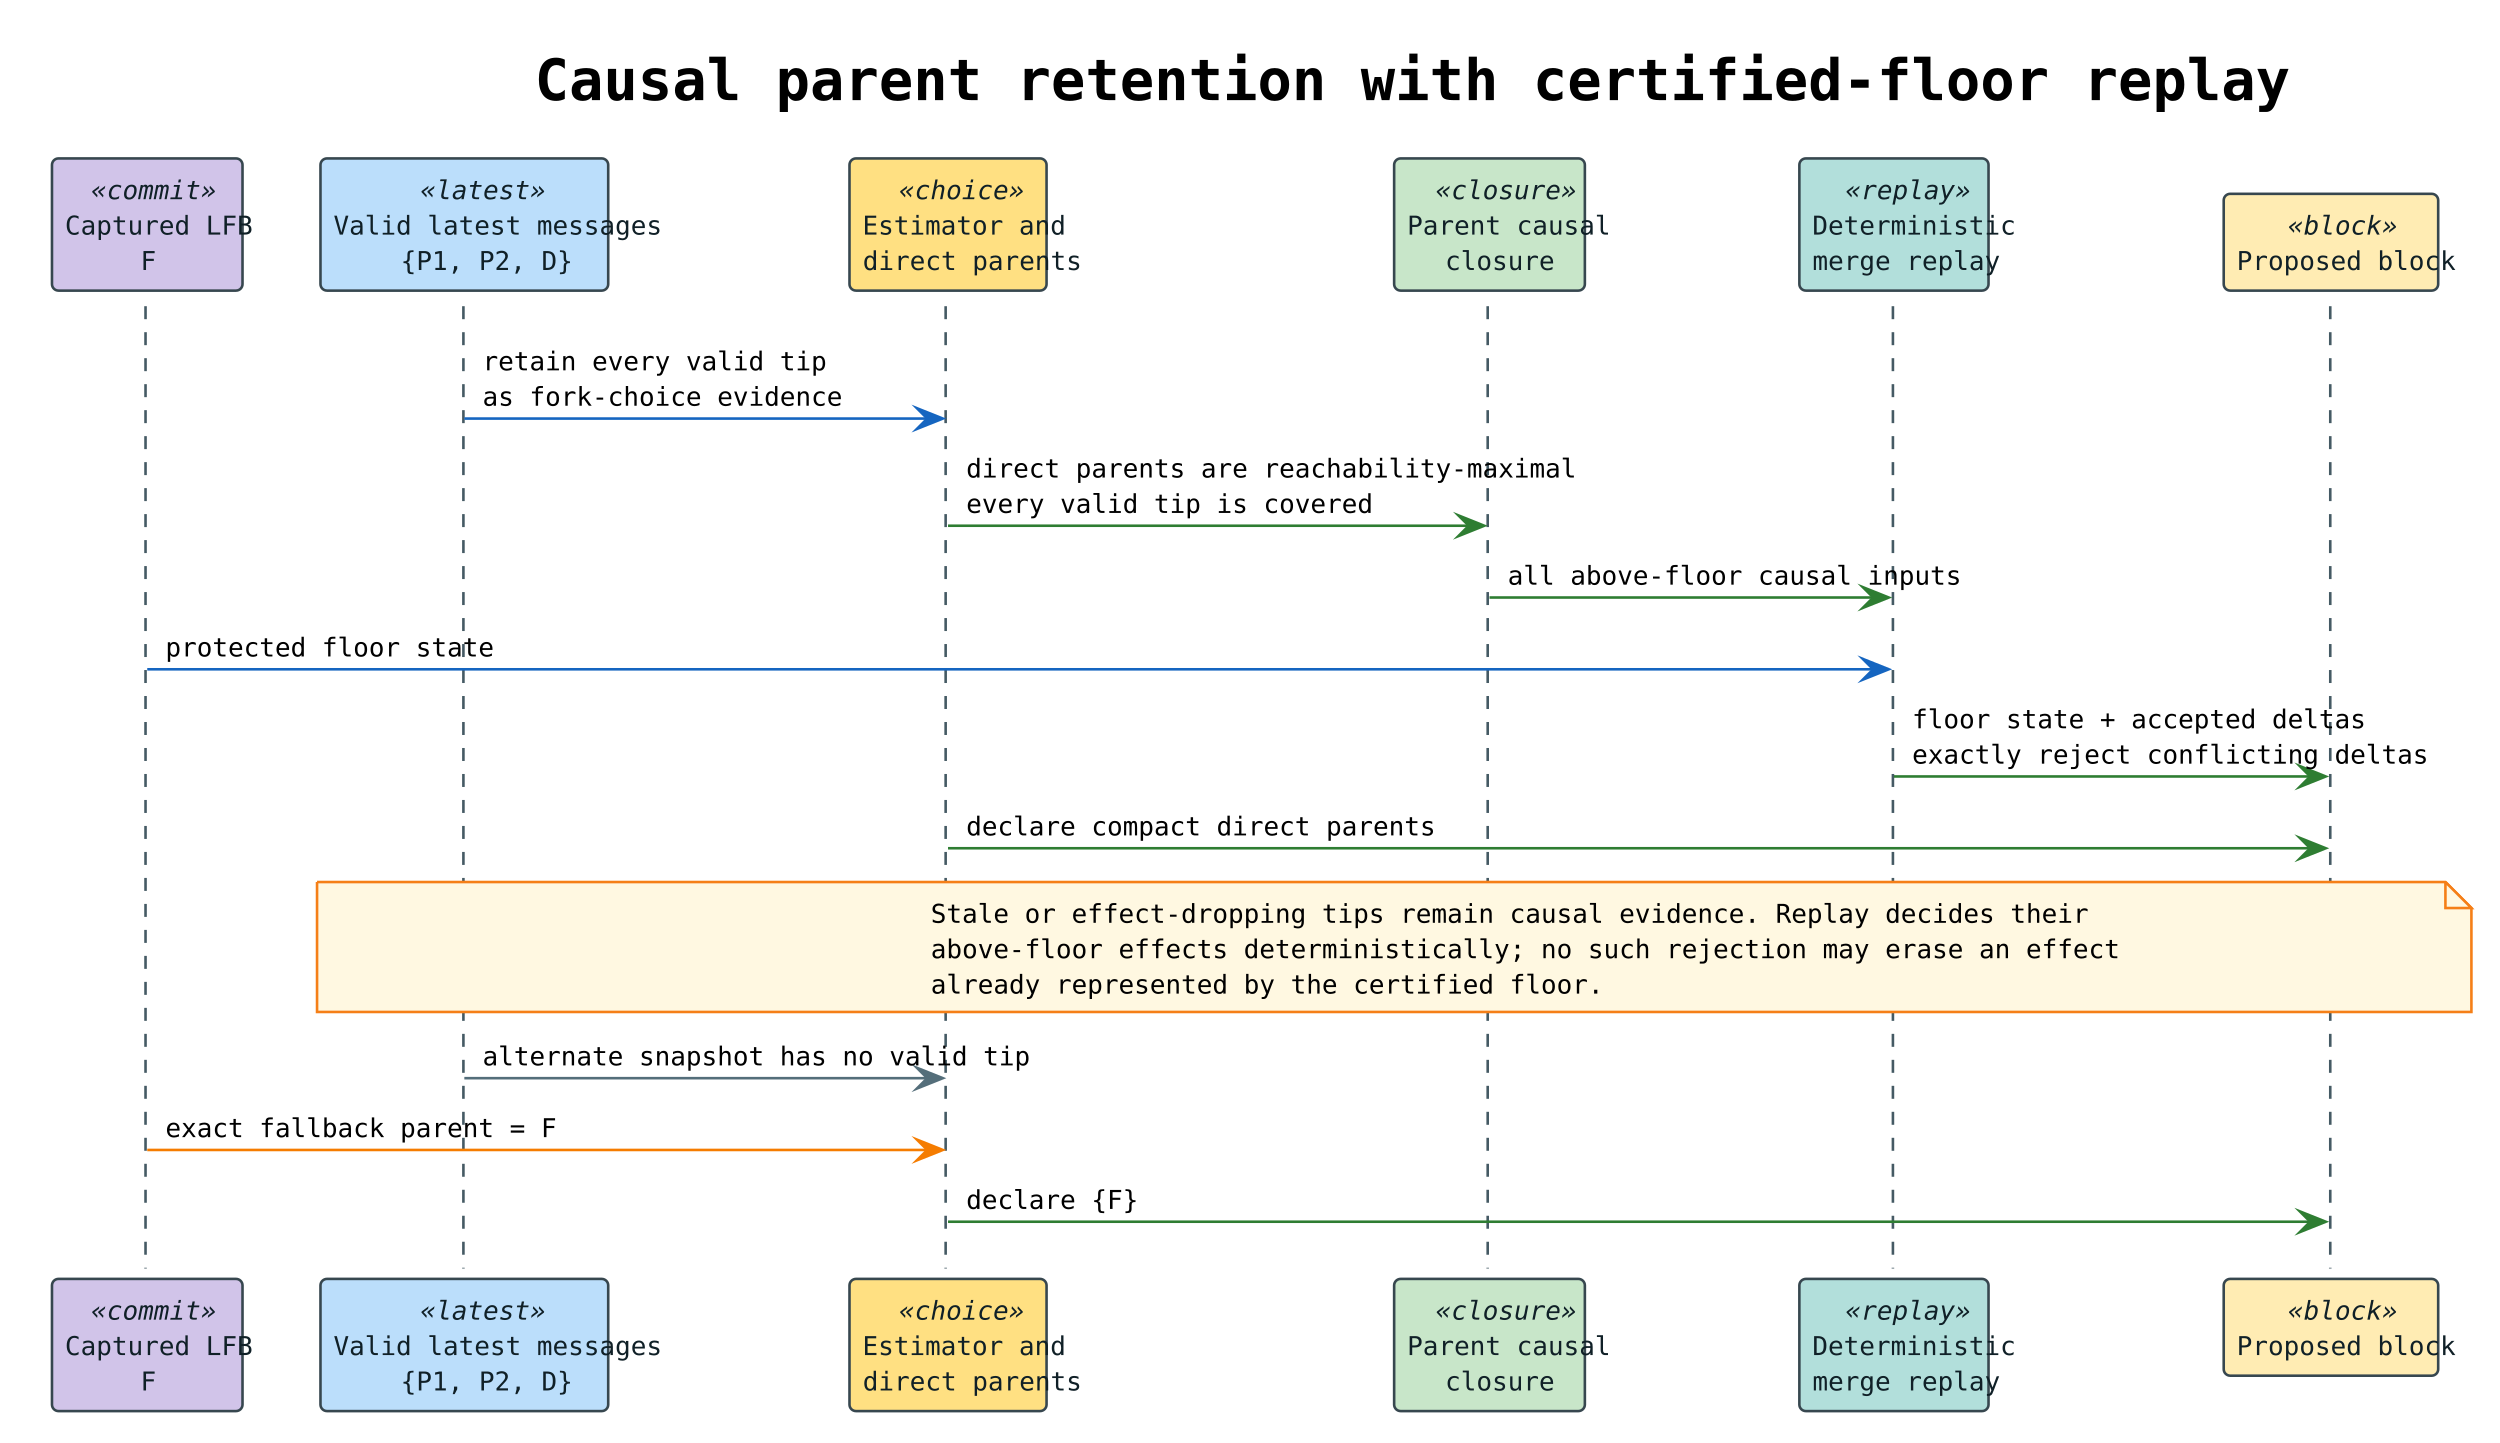
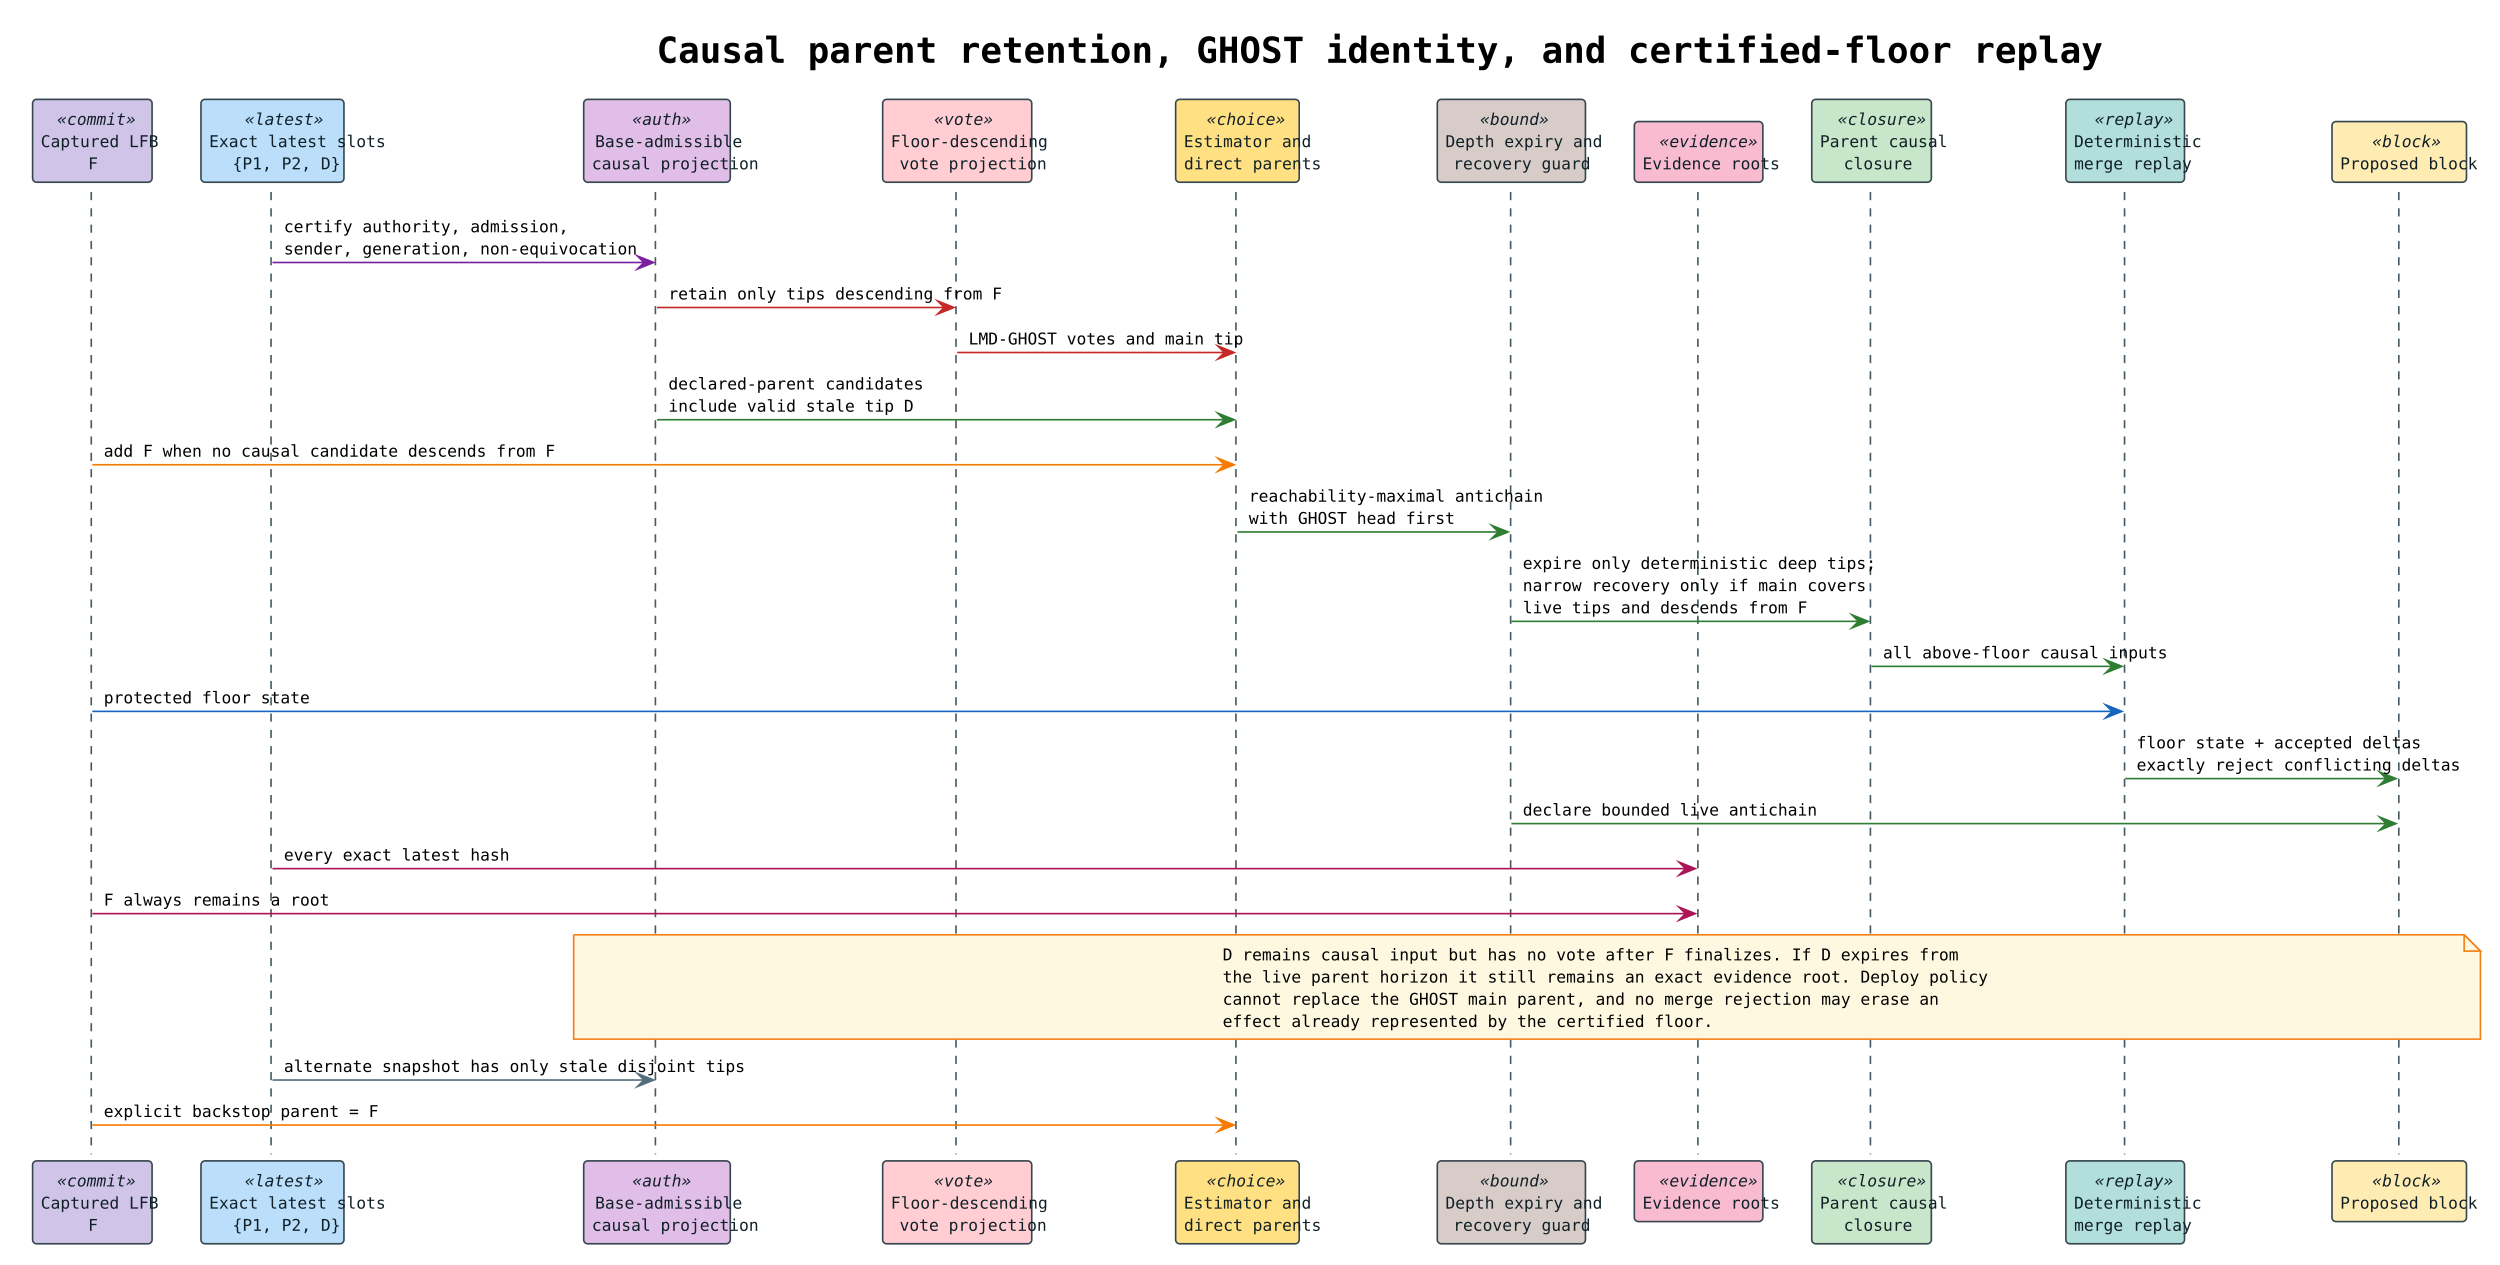
- <svg xmlns="http://www.w3.org/2000/svg" contentStyleType="text/css" data-diagram-type="SEQUENCE" height="555px" preserveAspectRatio="none" style="width:962px;height:555px;background:#FFFFFF;" version="1.1" viewBox="0 0 962 555" width="962px" zoomAndPan="magnify">
+ <svg xmlns="http://www.w3.org/2000/svg" contentStyleType="text/css" data-diagram-type="SEQUENCE" height="776px" preserveAspectRatio="none" style="width:1534px;height:776px;background:#FFFFFF;" version="1.1" viewBox="0 0 1534 776" width="1534px" zoomAndPan="magnify">
  <defs />
  <g>
-     <g class="title" data-source-line="26">
-       <text fill="#000000" font-family="'monospace'" font-size="22" font-weight="700" lengthAdjust="spacing" textLength="549.452" x="205.721" y="38.518">Causal parent retention with certified-floor replay</text>
-     </g>
-     <g class="participant-lifeline" data-entity-uid="part1" data-qualified-name="LFB" data-source-line="28" id="part1-lifeline">
-       <g>
-         <rect fill="#000000" fill-opacity="0" height="370.3" width="8" x="52.66" y="117.824" />
-         <line style="stroke:#455A64;stroke-width:1;stroke-dasharray:5,5;" x1="56" x2="56" y1="117.824" y2="488.124" />
-       </g>
-     </g>
-     <g class="participant-lifeline" data-entity-uid="part2" data-qualified-name="Latest" data-source-line="29" id="part2-lifeline">
-       <g>
-         <rect fill="#000000" fill-opacity="0" height="370.3" width="8" x="174.68" y="117.824" />
-         <line style="stroke:#455A64;stroke-width:1;stroke-dasharray:5,5;" x1="178.32" x2="178.32" y1="117.824" y2="488.124" />
-       </g>
-     </g>
-     <g class="participant-lifeline" data-entity-uid="part3" data-qualified-name="Choice" data-source-line="30" id="part3-lifeline">
-       <g>
-         <rect fill="#000000" fill-opacity="0" height="370.3" width="8" x="360.8" y="117.824" />
-         <line style="stroke:#455A64;stroke-width:1;stroke-dasharray:5,5;" x1="363.885" x2="363.885" y1="117.824" y2="488.124" />
-       </g>
-     </g>
-     <g class="participant-lifeline" data-entity-uid="part4" data-qualified-name="Closure" data-source-line="31" id="part4-lifeline">
-       <g>
-         <rect fill="#000000" fill-opacity="0" height="370.3" width="8" x="569.16" y="117.824" />
-         <line style="stroke:#455A64;stroke-width:1;stroke-dasharray:5,5;" x1="572.465" x2="572.465" y1="117.824" y2="488.124" />
-       </g>
-     </g>
-     <g class="participant-lifeline" data-entity-uid="part5" data-qualified-name="Replay" data-source-line="32" id="part5-lifeline">
-       <g>
-         <rect fill="#000000" fill-opacity="0" height="370.3" width="8" x="724.79" y="117.824" />
-         <line style="stroke:#455A64;stroke-width:1;stroke-dasharray:5,5;" x1="728.395" x2="728.395" y1="117.824" y2="488.124" />
-       </g>
-     </g>
-     <g class="participant-lifeline" data-entity-uid="part6" data-qualified-name="Block" data-source-line="33" id="part6-lifeline">
-       <g>
-         <rect fill="#000000" fill-opacity="0" height="370.3" width="8" x="892.949" y="117.824" />
-         <line style="stroke:#455A64;stroke-width:1;stroke-dasharray:5,5;" x1="896.684" x2="896.684" y1="117.824" y2="488.124" />
-       </g>
-     </g>
-     <g class="participant participant-head" data-entity-uid="part1" data-qualified-name="LFB" data-source-line="28" id="part1-head">
+     <g class="title" data-source-line="30">
+       <text fill="#000000" font-family="'monospace'" font-size="22" font-weight="700" lengthAdjust="spacing" textLength="726.684" x="402.877" y="38.518">Causal parent retention, GHOST identity, and certified-floor replay</text>
+     </g>
+     <g class="participant-lifeline" data-entity-uid="part1" data-qualified-name="LFB" data-source-line="32" id="part1-lifeline">
+       <g>
+         <rect fill="#000000" fill-opacity="0" height="590.5" width="8" x="52.66" y="117.824" />
+         <line style="stroke:#455A64;stroke-width:1;stroke-dasharray:5,5;" x1="56" x2="56" y1="117.824" y2="708.324" />
+       </g>
+     </g>
+     <g class="participant-lifeline" data-entity-uid="part2" data-qualified-name="Latest" data-source-line="33" id="part2-lifeline">
+       <g>
+         <rect fill="#000000" fill-opacity="0" height="590.5" width="8" x="163.185" y="117.824" />
+         <line style="stroke:#455A64;stroke-width:1;stroke-dasharray:5,5;" x1="166.32" x2="166.32" y1="117.824" y2="708.324" />
+       </g>
+     </g>
+     <g class="participant-lifeline" data-entity-uid="part3" data-qualified-name="Causal" data-source-line="34" id="part3-lifeline">
+       <g>
+         <rect fill="#000000" fill-opacity="0" height="590.5" width="8" x="399.125" y="117.824" />
+         <line style="stroke:#455A64;stroke-width:1;stroke-dasharray:5,5;" x1="402.155" x2="402.155" y1="117.824" y2="708.324" />
+       </g>
+     </g>
+     <g class="participant-lifeline" data-entity-uid="part4" data-qualified-name="Vote" data-source-line="35" id="part4-lifeline">
+       <g>
+         <rect fill="#000000" fill-opacity="0" height="590.5" width="8" x="583.335" y="117.824" />
+         <line style="stroke:#455A64;stroke-width:1;stroke-dasharray:5,5;" x1="586.595" x2="586.595" y1="117.824" y2="708.324" />
+       </g>
+     </g>
+     <g class="participant-lifeline" data-entity-uid="part5" data-qualified-name="Choice" data-source-line="36" id="part5-lifeline">
+       <g>
+         <rect fill="#000000" fill-opacity="0" height="590.5" width="8" x="755.284" y="117.824" />
+         <line style="stroke:#455A64;stroke-width:1;stroke-dasharray:5,5;" x1="758.37" x2="758.37" y1="117.824" y2="708.324" />
+       </g>
+     </g>
+     <g class="participant-lifeline" data-entity-uid="part6" data-qualified-name="Bound" data-source-line="37" id="part6-lifeline">
+       <g>
+         <rect fill="#000000" fill-opacity="0" height="590.5" width="8" x="923.374" y="117.824" />
+         <line style="stroke:#455A64;stroke-width:1;stroke-dasharray:5,5;" x1="926.919" x2="926.919" y1="117.824" y2="708.324" />
+       </g>
+     </g>
+     <g class="participant-lifeline" data-entity-uid="part7" data-qualified-name="Evidence" data-source-line="38" id="part7-lifeline">
+       <g>
+         <rect fill="#000000" fill-opacity="0" height="590.5" width="8" x="1038.259" y="117.824" />
+         <line style="stroke:#455A64;stroke-width:1;stroke-dasharray:5,5;" x1="1041.829" x2="1041.829" y1="117.824" y2="708.324" />
+       </g>
+     </g>
+     <g class="participant-lifeline" data-entity-uid="part8" data-qualified-name="Closure" data-source-line="39" id="part8-lifeline">
+       <g>
+         <rect fill="#000000" fill-opacity="0" height="590.5" width="8" x="1144.384" y="117.824" />
+         <line style="stroke:#455A64;stroke-width:1;stroke-dasharray:5,5;" x1="1147.689" x2="1147.689" y1="117.824" y2="708.324" />
+       </g>
+     </g>
+     <g class="participant-lifeline" data-entity-uid="part9" data-qualified-name="Replay" data-source-line="40" id="part9-lifeline">
+       <g>
+         <rect fill="#000000" fill-opacity="0" height="590.5" width="8" x="1300.014" y="117.824" />
+         <line style="stroke:#455A64;stroke-width:1;stroke-dasharray:5,5;" x1="1303.619" x2="1303.619" y1="117.824" y2="708.324" />
+       </g>
+     </g>
+     <g class="participant-lifeline" data-entity-uid="part10" data-qualified-name="Block" data-source-line="41" id="part10-lifeline">
+       <g>
+         <rect fill="#000000" fill-opacity="0" height="590.5" width="8" x="1468.174" y="117.824" />
+         <line style="stroke:#455A64;stroke-width:1;stroke-dasharray:5,5;" x1="1471.909" x2="1471.909" y1="117.824" y2="708.324" />
+       </g>
+     </g>
+     <g class="participant participant-head" data-entity-uid="part1" data-qualified-name="LFB" data-source-line="32" id="part1-head">
      <rect fill="#D1C4E9" height="50.86" rx="2.5" ry="2.5" style="stroke:#37474F;stroke-width:1;" width="73.32" x="20" y="60.964" />
      <text fill="#102027" font-family="'monospace'" font-size="10" font-style="italic" lengthAdjust="spacing" textLength="43.1" x="35.11" y="76.654">«commit»</text>
      <text fill="#102027" font-family="'monospace'" font-size="10" lengthAdjust="spacing" textLength="63.32" x="25" y="90.274">Captured LFB</text>
      <text fill="#102027" font-family="'monospace'" font-size="10" lengthAdjust="spacing" textLength="5.19" x="54.065" y="103.894">F</text>
    </g>
-     <g class="participant participant-tail" data-entity-uid="part1" data-qualified-name="LFB" data-source-line="28" id="part1-tail">
-       <rect fill="#D1C4E9" height="50.86" rx="2.5" ry="2.5" style="stroke:#37474F;stroke-width:1;" width="73.32" x="20" y="492.124" />
-       <text fill="#102027" font-family="'monospace'" font-size="10" font-style="italic" lengthAdjust="spacing" textLength="43.1" x="35.11" y="507.814">«commit»</text>
-       <text fill="#102027" font-family="'monospace'" font-size="10" lengthAdjust="spacing" textLength="63.32" x="25" y="521.434">Captured LFB</text>
-       <text fill="#102027" font-family="'monospace'" font-size="10" lengthAdjust="spacing" textLength="5.19" x="54.065" y="535.054">F</text>
-     </g>
-     <g class="participant participant-head" data-entity-uid="part2" data-qualified-name="Latest" data-source-line="29" id="part2-head">
-       <rect fill="#BBDEFB" height="50.86" rx="2.5" ry="2.5" style="stroke:#37474F;stroke-width:1;" width="110.72" x="123.32" y="60.964" />
-       <text fill="#102027" font-family="'monospace'" font-size="10" font-style="italic" lengthAdjust="spacing" textLength="33.75" x="161.805" y="76.654">«latest»</text>
-       <text fill="#102027" font-family="'monospace'" font-size="10" lengthAdjust="spacing" textLength="100.72" x="128.32" y="90.274">Valid latest messages</text>
-       <text fill="#102027" font-family="'monospace'" font-size="10" lengthAdjust="spacing" textLength="49" x="154.18" y="103.894">{P1, P2, D}</text>
-     </g>
-     <g class="participant participant-tail" data-entity-uid="part2" data-qualified-name="Latest" data-source-line="29" id="part2-tail">
-       <rect fill="#BBDEFB" height="50.86" rx="2.5" ry="2.5" style="stroke:#37474F;stroke-width:1;" width="110.72" x="123.32" y="492.124" />
-       <text fill="#102027" font-family="'monospace'" font-size="10" font-style="italic" lengthAdjust="spacing" textLength="33.75" x="161.805" y="507.814">«latest»</text>
-       <text fill="#102027" font-family="'monospace'" font-size="10" lengthAdjust="spacing" textLength="100.72" x="128.32" y="521.434">Valid latest messages</text>
-       <text fill="#102027" font-family="'monospace'" font-size="10" lengthAdjust="spacing" textLength="49" x="154.18" y="535.054">{P1, P2, D}</text>
-     </g>
-     <g class="participant participant-head" data-entity-uid="part3" data-qualified-name="Choice" data-source-line="30" id="part3-head">
-       <rect fill="#FFE082" height="50.86" rx="2.5" ry="2.5" style="stroke:#37474F;stroke-width:1;" width="75.83" x="326.885" y="60.964" />
-       <text fill="#102027" font-family="'monospace'" font-size="10" font-style="italic" lengthAdjust="spacing" textLength="37.59" x="346.005" y="76.654">«choice»</text>
-       <text fill="#102027" font-family="'monospace'" font-size="10" lengthAdjust="spacing" textLength="65.83" x="331.885" y="90.274">Estimator and</text>
-       <text fill="#102027" font-family="'monospace'" font-size="10" lengthAdjust="spacing" textLength="65.62" x="331.99" y="103.894">direct parents</text>
-     </g>
-     <g class="participant participant-tail" data-entity-uid="part3" data-qualified-name="Choice" data-source-line="30" id="part3-tail">
-       <rect fill="#FFE082" height="50.86" rx="2.5" ry="2.5" style="stroke:#37474F;stroke-width:1;" width="75.83" x="326.885" y="492.124" />
-       <text fill="#102027" font-family="'monospace'" font-size="10" font-style="italic" lengthAdjust="spacing" textLength="37.59" x="346.005" y="507.814">«choice»</text>
-       <text fill="#102027" font-family="'monospace'" font-size="10" lengthAdjust="spacing" textLength="65.83" x="331.885" y="521.434">Estimator and</text>
-       <text fill="#102027" font-family="'monospace'" font-size="10" lengthAdjust="spacing" textLength="65.62" x="331.99" y="535.054">direct parents</text>
-     </g>
-     <g class="participant participant-head" data-entity-uid="part4" data-qualified-name="Closure" data-source-line="31" id="part4-head">
-       <rect fill="#C8E6C9" height="50.86" rx="2.5" ry="2.5" style="stroke:#37474F;stroke-width:1;" width="73.39" x="536.465" y="60.964" />
-       <text fill="#102027" font-family="'monospace'" font-size="10" font-style="italic" lengthAdjust="spacing" textLength="41.36" x="552.48" y="76.654">«closure»</text>
-       <text fill="#102027" font-family="'monospace'" font-size="10" lengthAdjust="spacing" textLength="63.39" x="541.465" y="90.274">Parent causal</text>
-       <text fill="#102027" font-family="'monospace'" font-size="10" lengthAdjust="spacing" textLength="34.17" x="556.075" y="103.894">closure</text>
-     </g>
-     <g class="participant participant-tail" data-entity-uid="part4" data-qualified-name="Closure" data-source-line="31" id="part4-tail">
-       <rect fill="#C8E6C9" height="50.86" rx="2.5" ry="2.5" style="stroke:#37474F;stroke-width:1;" width="73.39" x="536.465" y="492.124" />
-       <text fill="#102027" font-family="'monospace'" font-size="10" font-style="italic" lengthAdjust="spacing" textLength="41.36" x="552.48" y="507.814">«closure»</text>
-       <text fill="#102027" font-family="'monospace'" font-size="10" lengthAdjust="spacing" textLength="63.39" x="541.465" y="521.434">Parent causal</text>
-       <text fill="#102027" font-family="'monospace'" font-size="10" lengthAdjust="spacing" textLength="34.17" x="556.075" y="535.054">closure</text>
-     </g>
-     <g class="participant participant-head" data-entity-uid="part5" data-qualified-name="Replay" data-source-line="32" id="part5-head">
-       <rect fill="#B2DFDB" height="50.86" rx="2.5" ry="2.5" style="stroke:#37474F;stroke-width:1;" width="72.79" x="692.395" y="60.964" />
-       <text fill="#102027" font-family="'monospace'" font-size="10" font-style="italic" lengthAdjust="spacing" textLength="37.23" x="710.175" y="76.654">«replay»</text>
-       <text fill="#102027" font-family="'monospace'" font-size="10" lengthAdjust="spacing" textLength="62.79" x="697.395" y="90.274">Deterministic</text>
-       <text fill="#102027" font-family="'monospace'" font-size="10" lengthAdjust="spacing" textLength="62.72" x="697.43" y="103.894">merge replay</text>
-     </g>
-     <g class="participant participant-tail" data-entity-uid="part5" data-qualified-name="Replay" data-source-line="32" id="part5-tail">
-       <rect fill="#B2DFDB" height="50.86" rx="2.5" ry="2.5" style="stroke:#37474F;stroke-width:1;" width="72.79" x="692.395" y="492.124" />
-       <text fill="#102027" font-family="'monospace'" font-size="10" font-style="italic" lengthAdjust="spacing" textLength="37.23" x="710.175" y="507.814">«replay»</text>
-       <text fill="#102027" font-family="'monospace'" font-size="10" lengthAdjust="spacing" textLength="62.79" x="697.395" y="521.434">Deterministic</text>
-       <text fill="#102027" font-family="'monospace'" font-size="10" lengthAdjust="spacing" textLength="62.72" x="697.43" y="535.054">merge replay</text>
-     </g>
-     <g class="participant participant-head" data-entity-uid="part6" data-qualified-name="Block" data-source-line="33" id="part6-head">
-       <rect fill="#FFECB3" height="37.24" rx="2.5" ry="2.5" style="stroke:#37474F;stroke-width:1;" width="82.53" x="855.684" y="74.584" />
-       <text fill="#102027" font-family="'monospace'" font-size="10" font-style="italic" lengthAdjust="spacing" textLength="33.02" x="880.439" y="90.274">«block»</text>
-       <text fill="#102027" font-family="'monospace'" font-size="10" lengthAdjust="spacing" textLength="72.53" x="860.684" y="103.894">Proposed block</text>
-     </g>
-     <g class="participant participant-tail" data-entity-uid="part6" data-qualified-name="Block" data-source-line="33" id="part6-tail">
-       <rect fill="#FFECB3" height="37.24" rx="2.5" ry="2.5" style="stroke:#37474F;stroke-width:1;" width="82.53" x="855.684" y="492.124" />
-       <text fill="#102027" font-family="'monospace'" font-size="10" font-style="italic" lengthAdjust="spacing" textLength="33.02" x="880.439" y="507.814">«block»</text>
-       <text fill="#102027" font-family="'monospace'" font-size="10" lengthAdjust="spacing" textLength="72.53" x="860.684" y="521.434">Proposed block</text>
-     </g>
-     <g class="message" data-entity-1="part2" data-entity-2="part3" data-source-line="35" id="msg1">
-       <polygon fill="#1565C0" points="352.8,157.064,362.8,161.064,352.8,165.064,356.8,161.064" style="stroke:#1565C0;stroke-width:1;stroke-linejoin:miter;stroke-miterlimit:10;" />
-       <line style="stroke:#1565C0;stroke-width:1;" x1="178.68" x2="358.8" y1="161.064" y2="161.064" />
-       <text fill="#000000" font-family="'monospace'" font-size="10" lengthAdjust="spacing" textLength="95.48" x="185.68" y="142.514">retain every valid tip</text>
-       <text fill="#000000" font-family="'monospace'" font-size="10" lengthAdjust="spacing" textLength="109.54" x="185.68" y="156.134">as fork-choice evidence</text>
-     </g>
-     <g class="message" data-entity-1="part3" data-entity-2="part4" data-source-line="36" id="msg2">
-       <polygon fill="#2E7D32" points="561.16,198.304,571.16,202.304,561.16,206.304,565.16,202.304" style="stroke:#2E7D32;stroke-width:1;stroke-linejoin:miter;stroke-miterlimit:10;" />
-       <line style="stroke:#2E7D32;stroke-width:1;" x1="364.8" x2="567.16" y1="202.304" y2="202.304" />
-       <text fill="#000000" font-family="'monospace'" font-size="10" lengthAdjust="spacing" textLength="184.36" x="371.8" y="183.754">direct parents are reachability-maximal</text>
-       <text fill="#000000" font-family="'monospace'" font-size="10" lengthAdjust="spacing" textLength="115.19" x="371.8" y="197.374">every valid tip is covered</text>
-     </g>
-     <g class="message" data-entity-1="part4" data-entity-2="part5" data-source-line="37" id="msg3">
-       <polygon fill="#2E7D32" points="716.79,225.924,726.79,229.924,716.79,233.924,720.79,229.924" style="stroke:#2E7D32;stroke-width:1;stroke-linejoin:miter;stroke-miterlimit:10;" />
-       <line style="stroke:#2E7D32;stroke-width:1;" x1="573.16" x2="722.79" y1="229.924" y2="229.924" />
-       <text fill="#000000" font-family="'monospace'" font-size="10" lengthAdjust="spacing" textLength="131.63" x="580.16" y="224.994">all above-floor causal inputs</text>
-     </g>
-     <g class="message" data-entity-1="part1" data-entity-2="part5" data-source-line="38" id="msg4">
-       <polygon fill="#1565C0" points="716.79,253.544,726.79,257.544,716.79,261.544,720.79,257.544" style="stroke:#1565C0;stroke-width:1;stroke-linejoin:miter;stroke-miterlimit:10;" />
-       <line style="stroke:#1565C0;stroke-width:1;" x1="56.66" x2="722.79" y1="257.544" y2="257.544" />
-       <text fill="#000000" font-family="'monospace'" font-size="10" lengthAdjust="spacing" textLength="96.49" x="63.66" y="252.614">protected floor state</text>
-     </g>
-     <g class="message" data-entity-1="part5" data-entity-2="part6" data-source-line="39" id="msg5">
-       <polygon fill="#2E7D32" points="884.949,294.784,894.949,298.784,884.949,302.784,888.949,298.784" style="stroke:#2E7D32;stroke-width:1;stroke-linejoin:miter;stroke-miterlimit:10;" />
-       <line style="stroke:#2E7D32;stroke-width:1;" x1="728.79" x2="890.949" y1="298.784" y2="298.784" />
-       <text fill="#000000" font-family="'monospace'" font-size="10" lengthAdjust="spacing" textLength="132.41" x="735.79" y="280.234">floor state + accepted deltas</text>
-       <text fill="#000000" font-family="'monospace'" font-size="10" lengthAdjust="spacing" textLength="144.16" x="735.79" y="293.854">exactly reject conflicting deltas</text>
-     </g>
-     <g class="message" data-entity-1="part3" data-entity-2="part6" data-source-line="40" id="msg6">
-       <polygon fill="#2E7D32" points="884.949,322.404,894.949,326.404,884.949,330.404,888.949,326.404" style="stroke:#2E7D32;stroke-width:1;stroke-linejoin:miter;stroke-miterlimit:10;" />
-       <line style="stroke:#2E7D32;stroke-width:1;" x1="364.8" x2="890.949" y1="326.404" y2="326.404" />
-       <text fill="#000000" font-family="'monospace'" font-size="10" lengthAdjust="spacing" textLength="145.74" x="371.8" y="321.474">declare compact direct parents</text>
-     </g>
-     <path d="M122,339.404 L122,389.404 L951,389.404 L951,349.404 L941,339.404 L122,339.404" fill="#FFF8E1" style="stroke:#F57F17;stroke-width:1;" />
-     <path d="M941,339.404 L941,349.404 L951,349.404 L941,339.404" fill="#FFF8E1" style="stroke:#F57F17;stroke-width:1;" />
-     <text fill="#000000" font-family="'monospace'" font-size="10" lengthAdjust="spacing" textLength="343.61" x="358.162" y="355.094">Stale or effect-dropping tips remain causal evidence. Replay decides their</text>
-     <text fill="#000000" font-family="'monospace'" font-size="10" lengthAdjust="spacing" textLength="348.57" x="358.162" y="368.714">above-floor effects deterministically; no such rejection may erase an effect</text>
-     <text fill="#000000" font-family="'monospace'" font-size="10" lengthAdjust="spacing" textLength="195.7" x="358.162" y="382.334">already represented by the certified floor.</text>
-     <g class="message" data-entity-1="part2" data-entity-2="part3" data-source-line="48" id="msg7">
-       <polygon fill="#546E7A" points="352.8,410.884,362.8,414.884,352.8,418.884,356.8,414.884" style="stroke:#546E7A;stroke-width:1;stroke-linejoin:miter;stroke-miterlimit:10;" />
-       <line style="stroke:#546E7A;stroke-width:1;" x1="178.68" x2="358.8" y1="414.884" y2="414.884" />
-       <text fill="#000000" font-family="'monospace'" font-size="10" lengthAdjust="spacing" textLength="162.12" x="185.68" y="409.954">alternate snapshot has no valid tip</text>
-     </g>
-     <g class="message" data-entity-1="part1" data-entity-2="part3" data-source-line="49" id="msg8">
-       <polygon fill="#F57C00" points="352.8,438.504,362.8,442.504,352.8,446.504,356.8,442.504" style="stroke:#F57C00;stroke-width:1;stroke-linejoin:miter;stroke-miterlimit:10;" />
-       <line style="stroke:#F57C00;stroke-width:1;" x1="56.66" x2="358.8" y1="442.504" y2="442.504" />
-       <text fill="#000000" font-family="'monospace'" font-size="10" lengthAdjust="spacing" textLength="113.69" x="63.66" y="437.574">exact fallback parent = F</text>
-     </g>
-     <g class="message" data-entity-1="part3" data-entity-2="part6" data-source-line="50" id="msg9">
-       <polygon fill="#2E7D32" points="884.949,466.124,894.949,470.124,884.949,474.124,888.949,470.124" style="stroke:#2E7D32;stroke-width:1;stroke-linejoin:miter;stroke-miterlimit:10;" />
-       <line style="stroke:#2E7D32;stroke-width:1;" x1="364.8" x2="890.949" y1="470.124" y2="470.124" />
-       <text fill="#000000" font-family="'monospace'" font-size="10" lengthAdjust="spacing" textLength="49.94" x="371.8" y="465.194">declare {F}</text>
+     <g class="participant participant-tail" data-entity-uid="part1" data-qualified-name="LFB" data-source-line="32" id="part1-tail">
+       <rect fill="#D1C4E9" height="50.86" rx="2.5" ry="2.5" style="stroke:#37474F;stroke-width:1;" width="73.32" x="20" y="712.324" />
+       <text fill="#102027" font-family="'monospace'" font-size="10" font-style="italic" lengthAdjust="spacing" textLength="43.1" x="35.11" y="728.014">«commit»</text>
+       <text fill="#102027" font-family="'monospace'" font-size="10" lengthAdjust="spacing" textLength="63.32" x="25" y="741.634">Captured LFB</text>
+       <text fill="#102027" font-family="'monospace'" font-size="10" lengthAdjust="spacing" textLength="5.19" x="54.065" y="755.254">F</text>
+     </g>
+     <g class="participant participant-head" data-entity-uid="part2" data-qualified-name="Latest" data-source-line="33" id="part2-head">
+       <rect fill="#BBDEFB" height="50.86" rx="2.5" ry="2.5" style="stroke:#37474F;stroke-width:1;" width="87.73" x="123.32" y="60.964" />
+       <text fill="#102027" font-family="'monospace'" font-size="10" font-style="italic" lengthAdjust="spacing" textLength="33.75" x="150.31" y="76.654">«latest»</text>
+       <text fill="#102027" font-family="'monospace'" font-size="10" lengthAdjust="spacing" textLength="77.73" x="128.32" y="90.274">Exact latest slots</text>
+       <text fill="#102027" font-family="'monospace'" font-size="10" lengthAdjust="spacing" textLength="49" x="142.685" y="103.894">{P1, P2, D}</text>
+     </g>
+     <g class="participant participant-tail" data-entity-uid="part2" data-qualified-name="Latest" data-source-line="33" id="part2-tail">
+       <rect fill="#BBDEFB" height="50.86" rx="2.5" ry="2.5" style="stroke:#37474F;stroke-width:1;" width="87.73" x="123.32" y="712.324" />
+       <text fill="#102027" font-family="'monospace'" font-size="10" font-style="italic" lengthAdjust="spacing" textLength="33.75" x="150.31" y="728.014">«latest»</text>
+       <text fill="#102027" font-family="'monospace'" font-size="10" lengthAdjust="spacing" textLength="77.73" x="128.32" y="741.634">Exact latest slots</text>
+       <text fill="#102027" font-family="'monospace'" font-size="10" lengthAdjust="spacing" textLength="49" x="142.685" y="755.254">{P1, P2, D}</text>
+     </g>
+     <g class="participant participant-head" data-entity-uid="part3" data-qualified-name="Causal" data-source-line="34" id="part3-head">
+       <rect fill="#E1BEE7" height="50.86" rx="2.5" ry="2.5" style="stroke:#37474F;stroke-width:1;" width="89.94" x="358.155" y="60.964" />
+       <text fill="#102027" font-family="'monospace'" font-size="10" font-style="italic" lengthAdjust="spacing" textLength="30.12" x="388.065" y="76.654">«auth»</text>
+       <text fill="#102027" font-family="'monospace'" font-size="10" lengthAdjust="spacing" textLength="75.98" x="365.135" y="90.274">Base-admissible</text>
+       <text fill="#102027" font-family="'monospace'" font-size="10" lengthAdjust="spacing" textLength="79.94" x="363.155" y="103.894">causal projection</text>
+     </g>
+     <g class="participant participant-tail" data-entity-uid="part3" data-qualified-name="Causal" data-source-line="34" id="part3-tail">
+       <rect fill="#E1BEE7" height="50.86" rx="2.5" ry="2.5" style="stroke:#37474F;stroke-width:1;" width="89.94" x="358.155" y="712.324" />
+       <text fill="#102027" font-family="'monospace'" font-size="10" font-style="italic" lengthAdjust="spacing" textLength="30.12" x="388.065" y="728.014">«auth»</text>
+       <text fill="#102027" font-family="'monospace'" font-size="10" lengthAdjust="spacing" textLength="75.98" x="365.135" y="741.634">Base-admissible</text>
+       <text fill="#102027" font-family="'monospace'" font-size="10" lengthAdjust="spacing" textLength="79.94" x="363.155" y="755.254">causal projection</text>
+     </g>
+     <g class="participant participant-head" data-entity-uid="part4" data-qualified-name="Vote" data-source-line="35" id="part4-head">
+       <rect fill="#FFCDD2" height="50.86" rx="2.5" ry="2.5" style="stroke:#37474F;stroke-width:1;" width="91.48" x="541.595" y="60.964" />
+       <text fill="#102027" font-family="'monospace'" font-size="10" font-style="italic" lengthAdjust="spacing" textLength="28.15" x="573.26" y="76.654">«vote»</text>
+       <text fill="#102027" font-family="'monospace'" font-size="10" lengthAdjust="spacing" textLength="81.48" x="546.595" y="90.274">Floor-descending</text>
+       <text fill="#102027" font-family="'monospace'" font-size="10" lengthAdjust="spacing" textLength="70.75" x="551.96" y="103.894">vote projection</text>
+     </g>
+     <g class="participant participant-tail" data-entity-uid="part4" data-qualified-name="Vote" data-source-line="35" id="part4-tail">
+       <rect fill="#FFCDD2" height="50.86" rx="2.5" ry="2.5" style="stroke:#37474F;stroke-width:1;" width="91.48" x="541.595" y="712.324" />
+       <text fill="#102027" font-family="'monospace'" font-size="10" font-style="italic" lengthAdjust="spacing" textLength="28.15" x="573.26" y="728.014">«vote»</text>
+       <text fill="#102027" font-family="'monospace'" font-size="10" lengthAdjust="spacing" textLength="81.48" x="546.595" y="741.634">Floor-descending</text>
+       <text fill="#102027" font-family="'monospace'" font-size="10" lengthAdjust="spacing" textLength="70.75" x="551.96" y="755.254">vote projection</text>
+     </g>
+     <g class="participant participant-head" data-entity-uid="part5" data-qualified-name="Choice" data-source-line="36" id="part5-head">
+       <rect fill="#FFE082" height="50.86" rx="2.5" ry="2.5" style="stroke:#37474F;stroke-width:1;" width="75.83" x="721.37" y="60.964" />
+       <text fill="#102027" font-family="'monospace'" font-size="10" font-style="italic" lengthAdjust="spacing" textLength="37.59" x="740.489" y="76.654">«choice»</text>
+       <text fill="#102027" font-family="'monospace'" font-size="10" lengthAdjust="spacing" textLength="65.83" x="726.37" y="90.274">Estimator and</text>
+       <text fill="#102027" font-family="'monospace'" font-size="10" lengthAdjust="spacing" textLength="65.62" x="726.474" y="103.894">direct parents</text>
+     </g>
+     <g class="participant participant-tail" data-entity-uid="part5" data-qualified-name="Choice" data-source-line="36" id="part5-tail">
+       <rect fill="#FFE082" height="50.86" rx="2.5" ry="2.5" style="stroke:#37474F;stroke-width:1;" width="75.83" x="721.37" y="712.324" />
+       <text fill="#102027" font-family="'monospace'" font-size="10" font-style="italic" lengthAdjust="spacing" textLength="37.59" x="740.489" y="728.014">«choice»</text>
+       <text fill="#102027" font-family="'monospace'" font-size="10" lengthAdjust="spacing" textLength="65.83" x="726.37" y="741.634">Estimator and</text>
+       <text fill="#102027" font-family="'monospace'" font-size="10" lengthAdjust="spacing" textLength="65.62" x="726.474" y="755.254">direct parents</text>
+     </g>
+     <g class="participant participant-head" data-entity-uid="part6" data-qualified-name="Bound" data-source-line="37" id="part6-head">
+       <rect fill="#D7CCC8" height="50.86" rx="2.5" ry="2.5" style="stroke:#37474F;stroke-width:1;" width="90.91" x="881.919" y="60.964" />
+       <text fill="#102027" font-family="'monospace'" font-size="10" font-style="italic" lengthAdjust="spacing" textLength="38.33" x="908.209" y="76.654">«bound»</text>
+       <text fill="#102027" font-family="'monospace'" font-size="10" lengthAdjust="spacing" textLength="80.91" x="886.919" y="90.274">Depth expiry and</text>
+       <text fill="#102027" font-family="'monospace'" font-size="10" lengthAdjust="spacing" textLength="71.39" x="891.679" y="103.894">recovery guard</text>
+     </g>
+     <g class="participant participant-tail" data-entity-uid="part6" data-qualified-name="Bound" data-source-line="37" id="part6-tail">
+       <rect fill="#D7CCC8" height="50.86" rx="2.5" ry="2.5" style="stroke:#37474F;stroke-width:1;" width="90.91" x="881.919" y="712.324" />
+       <text fill="#102027" font-family="'monospace'" font-size="10" font-style="italic" lengthAdjust="spacing" textLength="38.33" x="908.209" y="728.014">«bound»</text>
+       <text fill="#102027" font-family="'monospace'" font-size="10" lengthAdjust="spacing" textLength="80.91" x="886.919" y="741.634">Depth expiry and</text>
+       <text fill="#102027" font-family="'monospace'" font-size="10" lengthAdjust="spacing" textLength="71.39" x="891.679" y="755.254">recovery guard</text>
+     </g>
+     <g class="participant participant-head" data-entity-uid="part7" data-qualified-name="Evidence" data-source-line="38" id="part7-head">
+       <rect fill="#F8BBD0" height="37.24" rx="2.5" ry="2.5" style="stroke:#37474F;stroke-width:1;" width="78.86" x="1002.829" y="74.584" />
+       <text fill="#102027" font-family="'monospace'" font-size="10" font-style="italic" lengthAdjust="spacing" textLength="47.87" x="1018.324" y="90.274">«evidence»</text>
+       <text fill="#102027" font-family="'monospace'" font-size="10" lengthAdjust="spacing" textLength="68.86" x="1007.829" y="103.894">Evidence roots</text>
+     </g>
+     <g class="participant participant-tail" data-entity-uid="part7" data-qualified-name="Evidence" data-source-line="38" id="part7-tail">
+       <rect fill="#F8BBD0" height="37.24" rx="2.5" ry="2.5" style="stroke:#37474F;stroke-width:1;" width="78.86" x="1002.829" y="712.324" />
+       <text fill="#102027" font-family="'monospace'" font-size="10" font-style="italic" lengthAdjust="spacing" textLength="47.87" x="1018.324" y="728.014">«evidence»</text>
+       <text fill="#102027" font-family="'monospace'" font-size="10" lengthAdjust="spacing" textLength="68.86" x="1007.829" y="741.634">Evidence roots</text>
+     </g>
+     <g class="participant participant-head" data-entity-uid="part8" data-qualified-name="Closure" data-source-line="39" id="part8-head">
+       <rect fill="#C8E6C9" height="50.86" rx="2.5" ry="2.5" style="stroke:#37474F;stroke-width:1;" width="73.39" x="1111.689" y="60.964" />
+       <text fill="#102027" font-family="'monospace'" font-size="10" font-style="italic" lengthAdjust="spacing" textLength="41.36" x="1127.704" y="76.654">«closure»</text>
+       <text fill="#102027" font-family="'monospace'" font-size="10" lengthAdjust="spacing" textLength="63.39" x="1116.689" y="90.274">Parent causal</text>
+       <text fill="#102027" font-family="'monospace'" font-size="10" lengthAdjust="spacing" textLength="34.17" x="1131.299" y="103.894">closure</text>
+     </g>
+     <g class="participant participant-tail" data-entity-uid="part8" data-qualified-name="Closure" data-source-line="39" id="part8-tail">
+       <rect fill="#C8E6C9" height="50.86" rx="2.5" ry="2.5" style="stroke:#37474F;stroke-width:1;" width="73.39" x="1111.689" y="712.324" />
+       <text fill="#102027" font-family="'monospace'" font-size="10" font-style="italic" lengthAdjust="spacing" textLength="41.36" x="1127.704" y="728.014">«closure»</text>
+       <text fill="#102027" font-family="'monospace'" font-size="10" lengthAdjust="spacing" textLength="63.39" x="1116.689" y="741.634">Parent causal</text>
+       <text fill="#102027" font-family="'monospace'" font-size="10" lengthAdjust="spacing" textLength="34.17" x="1131.299" y="755.254">closure</text>
+     </g>
+     <g class="participant participant-head" data-entity-uid="part9" data-qualified-name="Replay" data-source-line="40" id="part9-head">
+       <rect fill="#B2DFDB" height="50.86" rx="2.5" ry="2.5" style="stroke:#37474F;stroke-width:1;" width="72.79" x="1267.619" y="60.964" />
+       <text fill="#102027" font-family="'monospace'" font-size="10" font-style="italic" lengthAdjust="spacing" textLength="37.23" x="1285.399" y="76.654">«replay»</text>
+       <text fill="#102027" font-family="'monospace'" font-size="10" lengthAdjust="spacing" textLength="62.79" x="1272.619" y="90.274">Deterministic</text>
+       <text fill="#102027" font-family="'monospace'" font-size="10" lengthAdjust="spacing" textLength="62.72" x="1272.654" y="103.894">merge replay</text>
+     </g>
+     <g class="participant participant-tail" data-entity-uid="part9" data-qualified-name="Replay" data-source-line="40" id="part9-tail">
+       <rect fill="#B2DFDB" height="50.86" rx="2.5" ry="2.5" style="stroke:#37474F;stroke-width:1;" width="72.79" x="1267.619" y="712.324" />
+       <text fill="#102027" font-family="'monospace'" font-size="10" font-style="italic" lengthAdjust="spacing" textLength="37.23" x="1285.399" y="728.014">«replay»</text>
+       <text fill="#102027" font-family="'monospace'" font-size="10" lengthAdjust="spacing" textLength="62.79" x="1272.619" y="741.634">Deterministic</text>
+       <text fill="#102027" font-family="'monospace'" font-size="10" lengthAdjust="spacing" textLength="62.72" x="1272.654" y="755.254">merge replay</text>
+     </g>
+     <g class="participant participant-head" data-entity-uid="part10" data-qualified-name="Block" data-source-line="41" id="part10-head">
+       <rect fill="#FFECB3" height="37.24" rx="2.5" ry="2.5" style="stroke:#37474F;stroke-width:1;" width="82.53" x="1430.909" y="74.584" />
+       <text fill="#102027" font-family="'monospace'" font-size="10" font-style="italic" lengthAdjust="spacing" textLength="33.02" x="1455.664" y="90.274">«block»</text>
+       <text fill="#102027" font-family="'monospace'" font-size="10" lengthAdjust="spacing" textLength="72.53" x="1435.909" y="103.894">Proposed block</text>
+     </g>
+     <g class="participant participant-tail" data-entity-uid="part10" data-qualified-name="Block" data-source-line="41" id="part10-tail">
+       <rect fill="#FFECB3" height="37.24" rx="2.5" ry="2.5" style="stroke:#37474F;stroke-width:1;" width="82.53" x="1430.909" y="712.324" />
+       <text fill="#102027" font-family="'monospace'" font-size="10" font-style="italic" lengthAdjust="spacing" textLength="33.02" x="1455.664" y="728.014">«block»</text>
+       <text fill="#102027" font-family="'monospace'" font-size="10" lengthAdjust="spacing" textLength="72.53" x="1435.909" y="741.634">Proposed block</text>
+     </g>
+     <g class="message" data-entity-1="part2" data-entity-2="part3" data-source-line="43" id="msg1">
+       <polygon fill="#7B1FA2" points="391.125,157.064,401.125,161.064,391.125,165.064,395.125,161.064" style="stroke:#7B1FA2;stroke-width:1;stroke-linejoin:miter;stroke-miterlimit:10;" />
+       <line style="stroke:#7B1FA2;stroke-width:1;" x1="167.185" x2="397.125" y1="161.064" y2="161.064" />
+       <text fill="#000000" font-family="'monospace'" font-size="10" lengthAdjust="spacing" textLength="130.99" x="174.185" y="142.514">certify authority, admission,</text>
+       <text fill="#000000" font-family="'monospace'" font-size="10" lengthAdjust="spacing" textLength="177" x="174.185" y="156.134">sender, generation, non-equivocation</text>
+     </g>
+     <g class="message" data-entity-1="part3" data-entity-2="part4" data-source-line="44" id="msg2">
+       <polygon fill="#C62828" points="575.335,184.684,585.335,188.684,575.335,192.684,579.335,188.684" style="stroke:#C62828;stroke-width:1;stroke-linejoin:miter;stroke-miterlimit:10;" />
+       <line style="stroke:#C62828;stroke-width:1;" x1="403.125" x2="581.335" y1="188.684" y2="188.684" />
+       <text fill="#000000" font-family="'monospace'" font-size="10" lengthAdjust="spacing" textLength="160.21" x="410.125" y="183.754">retain only tips descending from F</text>
+     </g>
+     <g class="message" data-entity-1="part4" data-entity-2="part5" data-source-line="45" id="msg3">
+       <polygon fill="#C62828" points="747.284,212.304,757.284,216.304,747.284,220.304,751.284,216.304" style="stroke:#C62828;stroke-width:1;stroke-linejoin:miter;stroke-miterlimit:10;" />
+       <line style="stroke:#C62828;stroke-width:1;" x1="587.335" x2="753.284" y1="216.304" y2="216.304" />
+       <text fill="#000000" font-family="'monospace'" font-size="10" lengthAdjust="spacing" textLength="147.95" x="594.335" y="211.374">LMD-GHOST votes and main tip</text>
+     </g>
+     <g class="message" data-entity-1="part3" data-entity-2="part5" data-source-line="46" id="msg4">
+       <polygon fill="#2E7D32" points="747.284,253.544,757.284,257.544,747.284,261.544,751.284,257.544" style="stroke:#2E7D32;stroke-width:1;stroke-linejoin:miter;stroke-miterlimit:10;" />
+       <line style="stroke:#2E7D32;stroke-width:1;" x1="403.125" x2="753.284" y1="257.544" y2="257.544" />
+       <text fill="#000000" font-family="'monospace'" font-size="10" lengthAdjust="spacing" textLength="128.96" x="410.125" y="238.994">declared-parent candidates</text>
+       <text fill="#000000" font-family="'monospace'" font-size="10" lengthAdjust="spacing" textLength="108.38" x="410.125" y="252.614">include valid stale tip D</text>
+     </g>
+     <g class="message" data-entity-1="part1" data-entity-2="part5" data-source-line="47" id="msg5">
+       <polygon fill="#F57C00" points="747.284,281.164,757.284,285.164,747.284,289.164,751.284,285.164" style="stroke:#F57C00;stroke-width:1;stroke-linejoin:miter;stroke-miterlimit:10;" />
+       <line style="stroke:#F57C00;stroke-width:1;" x1="56.66" x2="753.284" y1="285.164" y2="285.164" />
+       <text fill="#000000" font-family="'monospace'" font-size="10" lengthAdjust="spacing" textLength="230.19" x="63.66" y="280.234">add F when no causal candidate descends from F</text>
+     </g>
+     <g class="message" data-entity-1="part5" data-entity-2="part6" data-source-line="48" id="msg6">
+       <polygon fill="#2E7D32" points="915.374,322.404,925.374,326.404,915.374,330.404,919.374,326.404" style="stroke:#2E7D32;stroke-width:1;stroke-linejoin:miter;stroke-miterlimit:10;" />
+       <line style="stroke:#2E7D32;stroke-width:1;" x1="759.284" x2="921.374" y1="326.404" y2="326.404" />
+       <text fill="#000000" font-family="'monospace'" font-size="10" lengthAdjust="spacing" textLength="144.09" x="766.284" y="307.854">reachability-maximal antichain</text>
+       <text fill="#000000" font-family="'monospace'" font-size="10" lengthAdjust="spacing" textLength="103.71" x="766.284" y="321.474">with GHOST head first</text>
+     </g>
+     <g class="message" data-entity-1="part6" data-entity-2="part8" data-source-line="49" id="msg7">
+       <polygon fill="#2E7D32" points="1136.384,377.264,1146.384,381.264,1136.384,385.264,1140.384,381.264" style="stroke:#2E7D32;stroke-width:1;stroke-linejoin:miter;stroke-miterlimit:10;" />
+       <line style="stroke:#2E7D32;stroke-width:1;" x1="927.374" x2="1142.384" y1="381.264" y2="381.264" />
+       <text fill="#000000" font-family="'monospace'" font-size="10" lengthAdjust="spacing" textLength="164.77" x="934.374" y="349.094">expire only deterministic deep tips;</text>
+       <text fill="#000000" font-family="'monospace'" font-size="10" lengthAdjust="spacing" textLength="167.67" x="934.374" y="362.714">narrow recovery only if main covers</text>
+       <text fill="#000000" font-family="'monospace'" font-size="10" lengthAdjust="spacing" textLength="136.25" x="934.374" y="376.334">live tips and descends from F</text>
+     </g>
+     <g class="message" data-entity-1="part8" data-entity-2="part9" data-source-line="50" id="msg8">
+       <polygon fill="#2E7D32" points="1292.014,404.884,1302.014,408.884,1292.014,412.884,1296.014,408.884" style="stroke:#2E7D32;stroke-width:1;stroke-linejoin:miter;stroke-miterlimit:10;" />
+       <line style="stroke:#2E7D32;stroke-width:1;" x1="1148.384" x2="1298.014" y1="408.884" y2="408.884" />
+       <text fill="#000000" font-family="'monospace'" font-size="10" lengthAdjust="spacing" textLength="131.63" x="1155.384" y="403.954">all above-floor causal inputs</text>
+     </g>
+     <g class="message" data-entity-1="part1" data-entity-2="part9" data-source-line="51" id="msg9">
+       <polygon fill="#1565C0" points="1292.014,432.504,1302.014,436.504,1292.014,440.504,1296.014,436.504" style="stroke:#1565C0;stroke-width:1;stroke-linejoin:miter;stroke-miterlimit:10;" />
+       <line style="stroke:#1565C0;stroke-width:1;" x1="56.66" x2="1298.014" y1="436.504" y2="436.504" />
+       <text fill="#000000" font-family="'monospace'" font-size="10" lengthAdjust="spacing" textLength="96.49" x="63.66" y="431.574">protected floor state</text>
+     </g>
+     <g class="message" data-entity-1="part9" data-entity-2="part10" data-source-line="52" id="msg10">
+       <polygon fill="#2E7D32" points="1460.174,473.744,1470.174,477.744,1460.174,481.744,1464.174,477.744" style="stroke:#2E7D32;stroke-width:1;stroke-linejoin:miter;stroke-miterlimit:10;" />
+       <line style="stroke:#2E7D32;stroke-width:1;" x1="1304.014" x2="1466.174" y1="477.744" y2="477.744" />
+       <text fill="#000000" font-family="'monospace'" font-size="10" lengthAdjust="spacing" textLength="132.41" x="1311.014" y="459.194">floor state + accepted deltas</text>
+       <text fill="#000000" font-family="'monospace'" font-size="10" lengthAdjust="spacing" textLength="144.16" x="1311.014" y="472.814">exactly reject conflicting deltas</text>
+     </g>
+     <g class="message" data-entity-1="part6" data-entity-2="part10" data-source-line="53" id="msg11">
+       <polygon fill="#2E7D32" points="1460.174,501.364,1470.174,505.364,1460.174,509.364,1464.174,505.364" style="stroke:#2E7D32;stroke-width:1;stroke-linejoin:miter;stroke-miterlimit:10;" />
+       <line style="stroke:#2E7D32;stroke-width:1;" x1="927.374" x2="1466.174" y1="505.364" y2="505.364" />
+       <text fill="#000000" font-family="'monospace'" font-size="10" lengthAdjust="spacing" textLength="144.06" x="934.374" y="500.434">declare bounded live antichain</text>
+     </g>
+     <g class="message" data-entity-1="part2" data-entity-2="part7" data-source-line="54" id="msg12">
+       <polygon fill="#AD1457" points="1030.259,528.984,1040.259,532.984,1030.259,536.984,1034.259,532.984" style="stroke:#AD1457;stroke-width:1;stroke-linejoin:miter;stroke-miterlimit:10;" />
+       <line style="stroke:#AD1457;stroke-width:1;" x1="167.185" x2="1036.259" y1="532.984" y2="532.984" />
+       <text fill="#000000" font-family="'monospace'" font-size="10" lengthAdjust="spacing" textLength="106.94" x="174.185" y="528.054">every exact latest hash</text>
+     </g>
+     <g class="message" data-entity-1="part1" data-entity-2="part7" data-source-line="55" id="msg13">
+       <polygon fill="#AD1457" points="1030.259,556.604,1040.259,560.604,1030.259,564.604,1034.259,560.604" style="stroke:#AD1457;stroke-width:1;stroke-linejoin:miter;stroke-miterlimit:10;" />
+       <line style="stroke:#AD1457;stroke-width:1;" x1="56.66" x2="1036.259" y1="560.604" y2="560.604" />
+       <text fill="#000000" font-family="'monospace'" font-size="10" lengthAdjust="spacing" textLength="110.87" x="63.66" y="555.674">F always remains a root</text>
+     </g>
+     <path d="M352,573.604 L352,637.604 L1522,637.604 L1522,583.604 L1512,573.604 L352,573.604" fill="#FFF8E1" style="stroke:#F57F17;stroke-width:1;" />
+     <path d="M1512,573.604 L1512,583.604 L1522,583.604 L1512,573.604" fill="#FFF8E1" style="stroke:#F57F17;stroke-width:1;" />
+     <text fill="#000000" font-family="'monospace'" font-size="10" lengthAdjust="spacing" textLength="341.1" x="750.227" y="589.294">D remains causal input but has no vote after F finalizes. If D expires from</text>
+     <text fill="#000000" font-family="'monospace'" font-size="10" lengthAdjust="spacing" textLength="351.36" x="750.227" y="602.914">the live parent horizon it still remains an exact evidence root. Deploy policy</text>
+     <text fill="#000000" font-family="'monospace'" font-size="10" lengthAdjust="spacing" textLength="364.83" x="750.227" y="616.534">cannot replace the GHOST main parent, and no merge rejection may erase an</text>
+     <text fill="#000000" font-family="'monospace'" font-size="10" lengthAdjust="spacing" textLength="224.87" x="750.227" y="630.154">effect already represented by the certified floor.</text>
+     <g class="message" data-entity-1="part2" data-entity-2="part3" data-source-line="64" id="msg14">
+       <polygon fill="#546E7A" points="391.125,658.704,401.125,662.704,391.125,666.704,395.125,662.704" style="stroke:#546E7A;stroke-width:1;stroke-linejoin:miter;stroke-miterlimit:10;" />
+       <line style="stroke:#546E7A;stroke-width:1;" x1="167.185" x2="397.125" y1="662.704" y2="662.704" />
+       <text fill="#000000" font-family="'monospace'" font-size="10" lengthAdjust="spacing" textLength="211.94" x="174.185" y="657.774">alternate snapshot has only stale disjoint tips</text>
+     </g>
+     <g class="message" data-entity-1="part1" data-entity-2="part5" data-source-line="65" id="msg15">
+       <polygon fill="#F57C00" points="747.284,686.324,757.284,690.324,747.284,694.324,751.284,690.324" style="stroke:#F57C00;stroke-width:1;stroke-linejoin:miter;stroke-miterlimit:10;" />
+       <line style="stroke:#F57C00;stroke-width:1;" x1="56.66" x2="753.284" y1="690.324" y2="690.324" />
+       <text fill="#000000" font-family="'monospace'" font-size="10" lengthAdjust="spacing" textLength="128.36" x="63.66" y="685.394">explicit backstop parent = F</text>
    </g>
  </g>
</svg>
